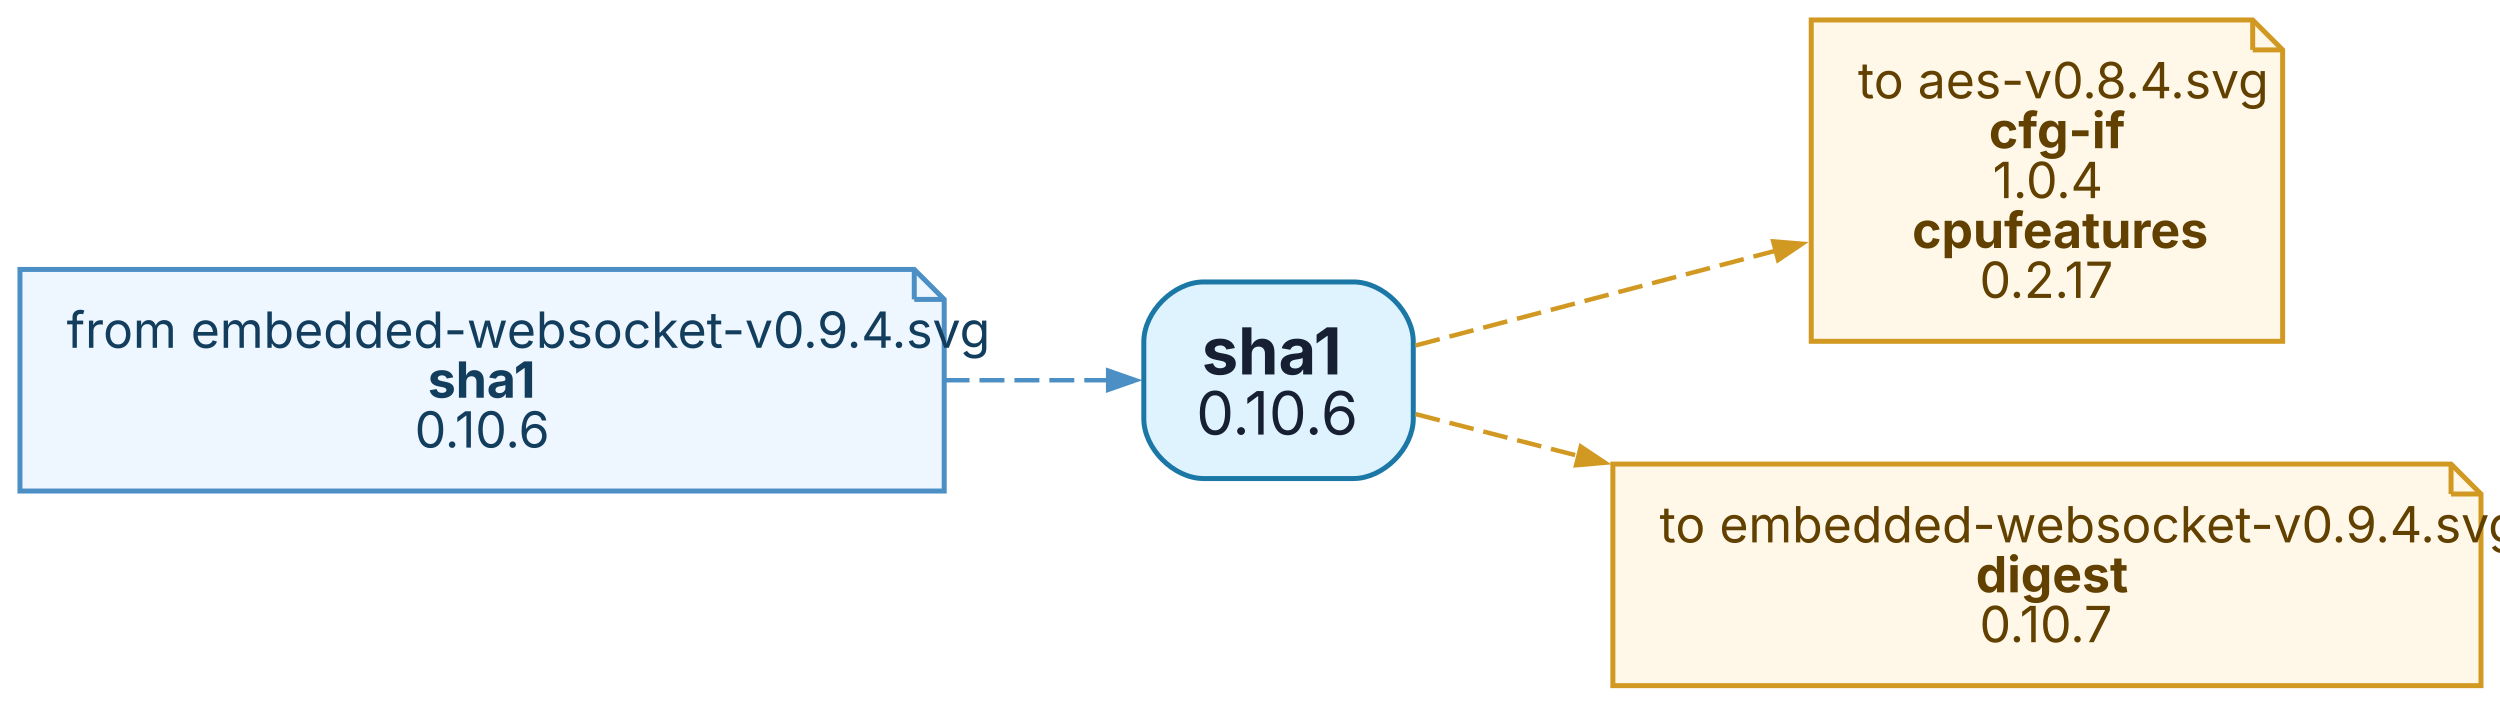
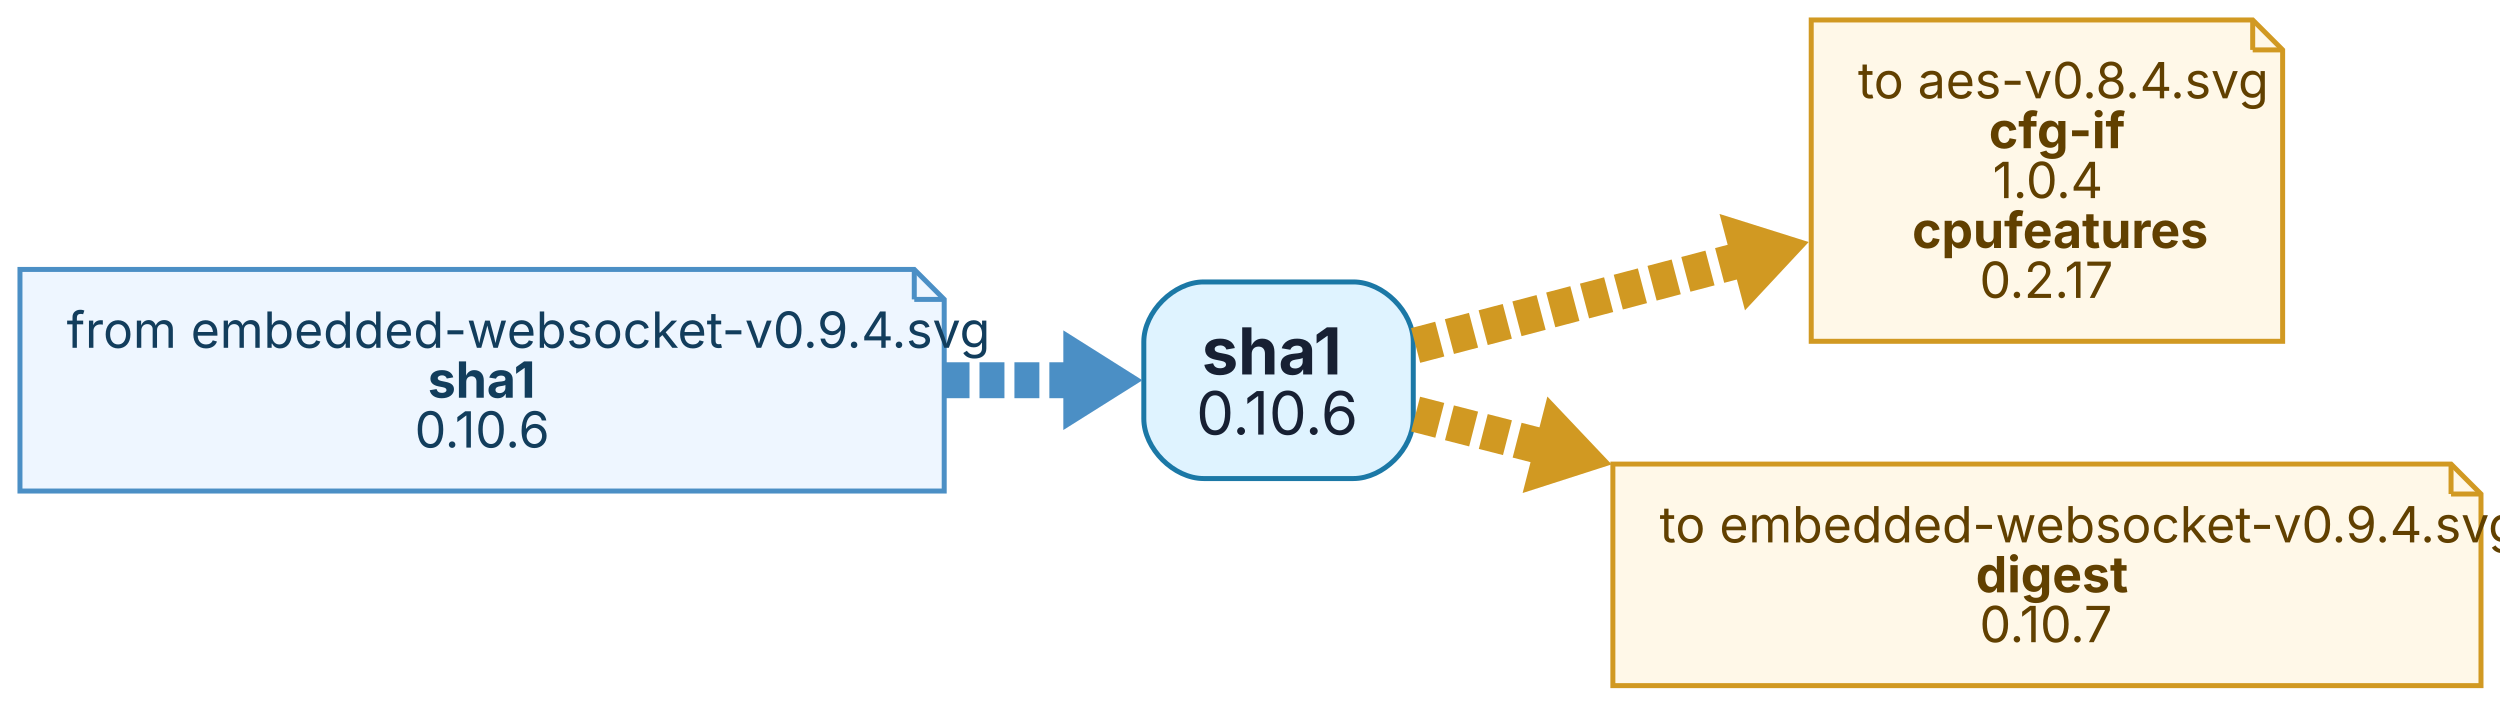
<svg xmlns="http://www.w3.org/2000/svg" width="501pt" height="141pt" viewBox="0.00 0.00 501.00 141.00">
  <g id="graph0" class="graph" transform="scale(1 1) rotate(0) translate(4 137.4)">
    <polygon fill="white" stroke="none" points="-4,4 -4,-137.4 497.19,-137.4 497.19,4 -4,4" />
    <g id="node1" class="node">
      <path fill="#dff3ff" stroke="#1b78a6" d="M267.22,-80.9C267.22,-80.9 237.22,-80.9 237.22,-80.9 231.22,-80.9 225.22,-74.9 225.22,-68.9 225.22,-68.9 225.22,-53.5 225.22,-53.5 225.22,-47.5 231.22,-41.5 237.22,-41.5 237.22,-41.5 267.22,-41.5 267.22,-41.5 273.22,-41.5 279.22,-47.5 279.22,-53.5 279.22,-53.5 279.22,-68.9 279.22,-68.9 279.22,-74.9 273.22,-80.9 267.22,-80.9" />
      <text xml:space="preserve" text-anchor="start" x="236.84" y="-62.35" font-family="Inter,Arial" font-weight="bold" font-size="13.00" fill="#172033">sha1</text>
      <text xml:space="preserve" text-anchor="start" x="235.72" y="-50.3" font-family="Inter,Arial" font-size="12.00" fill="#172033">0.10.6</text>
    </g>
    <g id="node2" class="node">
      <polygon fill="#fff8e8" stroke="#d19922" points="447.44,-133.4 358.97,-133.4 358.97,-69 453.44,-69 453.44,-127.4 447.44,-133.4" />
      <polyline fill="none" stroke="#d19922" points="447.44,-133.4 447.44,-127.4" />
      <polyline fill="none" stroke="#d19922" points="453.44,-127.4 447.44,-127.4" />
      <text xml:space="preserve" text-anchor="start" x="368.33" y="-117.7" font-family="Inter,Arial" font-size="10.00" fill="#614000">to aes-v0.8.4.svg</text>
      <text xml:space="preserve" text-anchor="start" x="394.58" y="-107.7" font-family="Inter,Arial" font-weight="bold" font-size="10.00" fill="#614000">cfg-if</text>
      <text xml:space="preserve" text-anchor="start" x="395.33" y="-97.7" font-family="Inter,Arial" font-size="10.00" fill="#614000">1.0.4</text>
      <text xml:space="preserve" text-anchor="start" x="379.2" y="-87.7" font-family="Inter,Arial" font-weight="bold" font-size="10.00" fill="#614000">cpufeatures</text>
      <text xml:space="preserve" text-anchor="start" x="392.7" y="-77.7" font-family="Inter,Arial" font-size="10.00" fill="#614000">0.2.17</text>
    </g>
    <g id="edge1" class="edge">
-       <path fill="none" stroke="#d19922" stroke-width="0.9" stroke-dasharray="5,2" d="M279.69,-68.17C299.6,-73.41 327.54,-80.76 352.01,-87.2" />
-       <polygon fill="#d19922" stroke="#d19922" stroke-width="0.9" points="351.35,-89.02 357.16,-88.55 352.33,-85.29 351.35,-89.02" />
+       <path fill="none" stroke="#d19922" stroke-width="7.2" stroke-dasharray="5,2" d="M279.69,-68.17C298.16,-73.03 323.54,-79.71 346.65,-85.79" />
+       <polygon fill="#d19922" stroke="#d19922" stroke-width="7.2" points="345.74,-89.13 351.94,-87.18 347.51,-82.43 345.74,-89.13" />
    </g>
    <g id="node3" class="node">
      <polygon fill="#fff8e8" stroke="#d19922" points="487.19,-44.4 319.22,-44.4 319.22,0 493.19,0 493.19,-38.4 487.19,-44.4" />
      <polyline fill="none" stroke="#d19922" points="487.19,-44.4 487.19,-38.4" />
      <polyline fill="none" stroke="#d19922" points="493.19,-38.4 487.19,-38.4" />
      <text xml:space="preserve" text-anchor="start" x="328.58" y="-28.7" font-family="Inter,Arial" font-size="10.00" fill="#614000">to embedded-websocket-v0.9.4.svg</text>
      <text xml:space="preserve" text-anchor="start" x="391.95" y="-18.7" font-family="Inter,Arial" font-weight="bold" font-size="10.00" fill="#614000">digest</text>
      <text xml:space="preserve" text-anchor="start" x="392.7" y="-8.7" font-family="Inter,Arial" font-size="10.00" fill="#614000">0.10.7</text>
    </g>
    <g id="edge2" class="edge">
-       <path fill="none" stroke="#d19922" stroke-width="0.9" stroke-dasharray="5,2" d="M279.69,-54.41C289.17,-51.98 300.46,-49.08 312.33,-46.03" />
-       <polygon fill="#d19922" stroke="#d19922" stroke-width="0.9" points="312.8,-47.9 317.65,-44.67 311.85,-44.17 312.8,-47.9" />
+       <path fill="none" stroke="#d19922" stroke-width="7.2" stroke-dasharray="5,2" d="M279.69,-54.41C287.85,-52.31 297.36,-49.87 307.42,-47.29" />
+       <polygon fill="#d19922" stroke="#d19922" stroke-width="7.2" points="307.96,-50.73 312.43,-46.01 306.24,-44.02 307.96,-50.73" />
    </g>
    <g id="node4" class="node">
      <polygon fill="#eef6ff" stroke="#4b8fc5" points="179.22,-83.4 0,-83.4 0,-39 185.22,-39 185.22,-77.4 179.22,-83.4" />
      <polyline fill="none" stroke="#4b8fc5" points="179.22,-83.4 179.22,-77.4" />
      <polyline fill="none" stroke="#4b8fc5" points="185.22,-77.4 179.22,-77.4" />
      <text xml:space="preserve" text-anchor="start" x="9.36" y="-67.7" font-family="Inter,Arial" font-size="10.00" fill="#123d5c">from embedded-websocket-v0.9.4.svg</text>
      <text xml:space="preserve" text-anchor="start" x="81.74" y="-57.7" font-family="Inter,Arial" font-weight="bold" font-size="10.00" fill="#123d5c">sha1</text>
      <text xml:space="preserve" text-anchor="start" x="79.11" y="-47.7" font-family="Inter,Arial" font-size="10.00" fill="#123d5c">0.10.6</text>
    </g>
    <g id="edge3" class="edge">
-       <path fill="none" stroke="#4b8fc5" stroke-width="0.9" stroke-dasharray="5,2" d="M185.29,-61.2C197.07,-61.2 208.45,-61.2 218.34,-61.2" />
-       <polygon fill="#4b8fc5" stroke="#4b8fc5" stroke-width="0.9" points="218.08,-63.13 223.58,-61.2 218.08,-59.28 218.08,-63.13" />
+       <path fill="none" stroke="#4b8fc5" stroke-width="7.2" stroke-dasharray="5,2" d="M185.29,-61.2C194.92,-61.2 204.28,-61.2 212.78,-61.2" />
+       <polygon fill="#4b8fc5" stroke="#4b8fc5" stroke-width="7.2" points="212.69,-64.67 218.19,-61.2 212.69,-57.74 212.69,-64.67" />
    </g>
  </g>
</svg>
